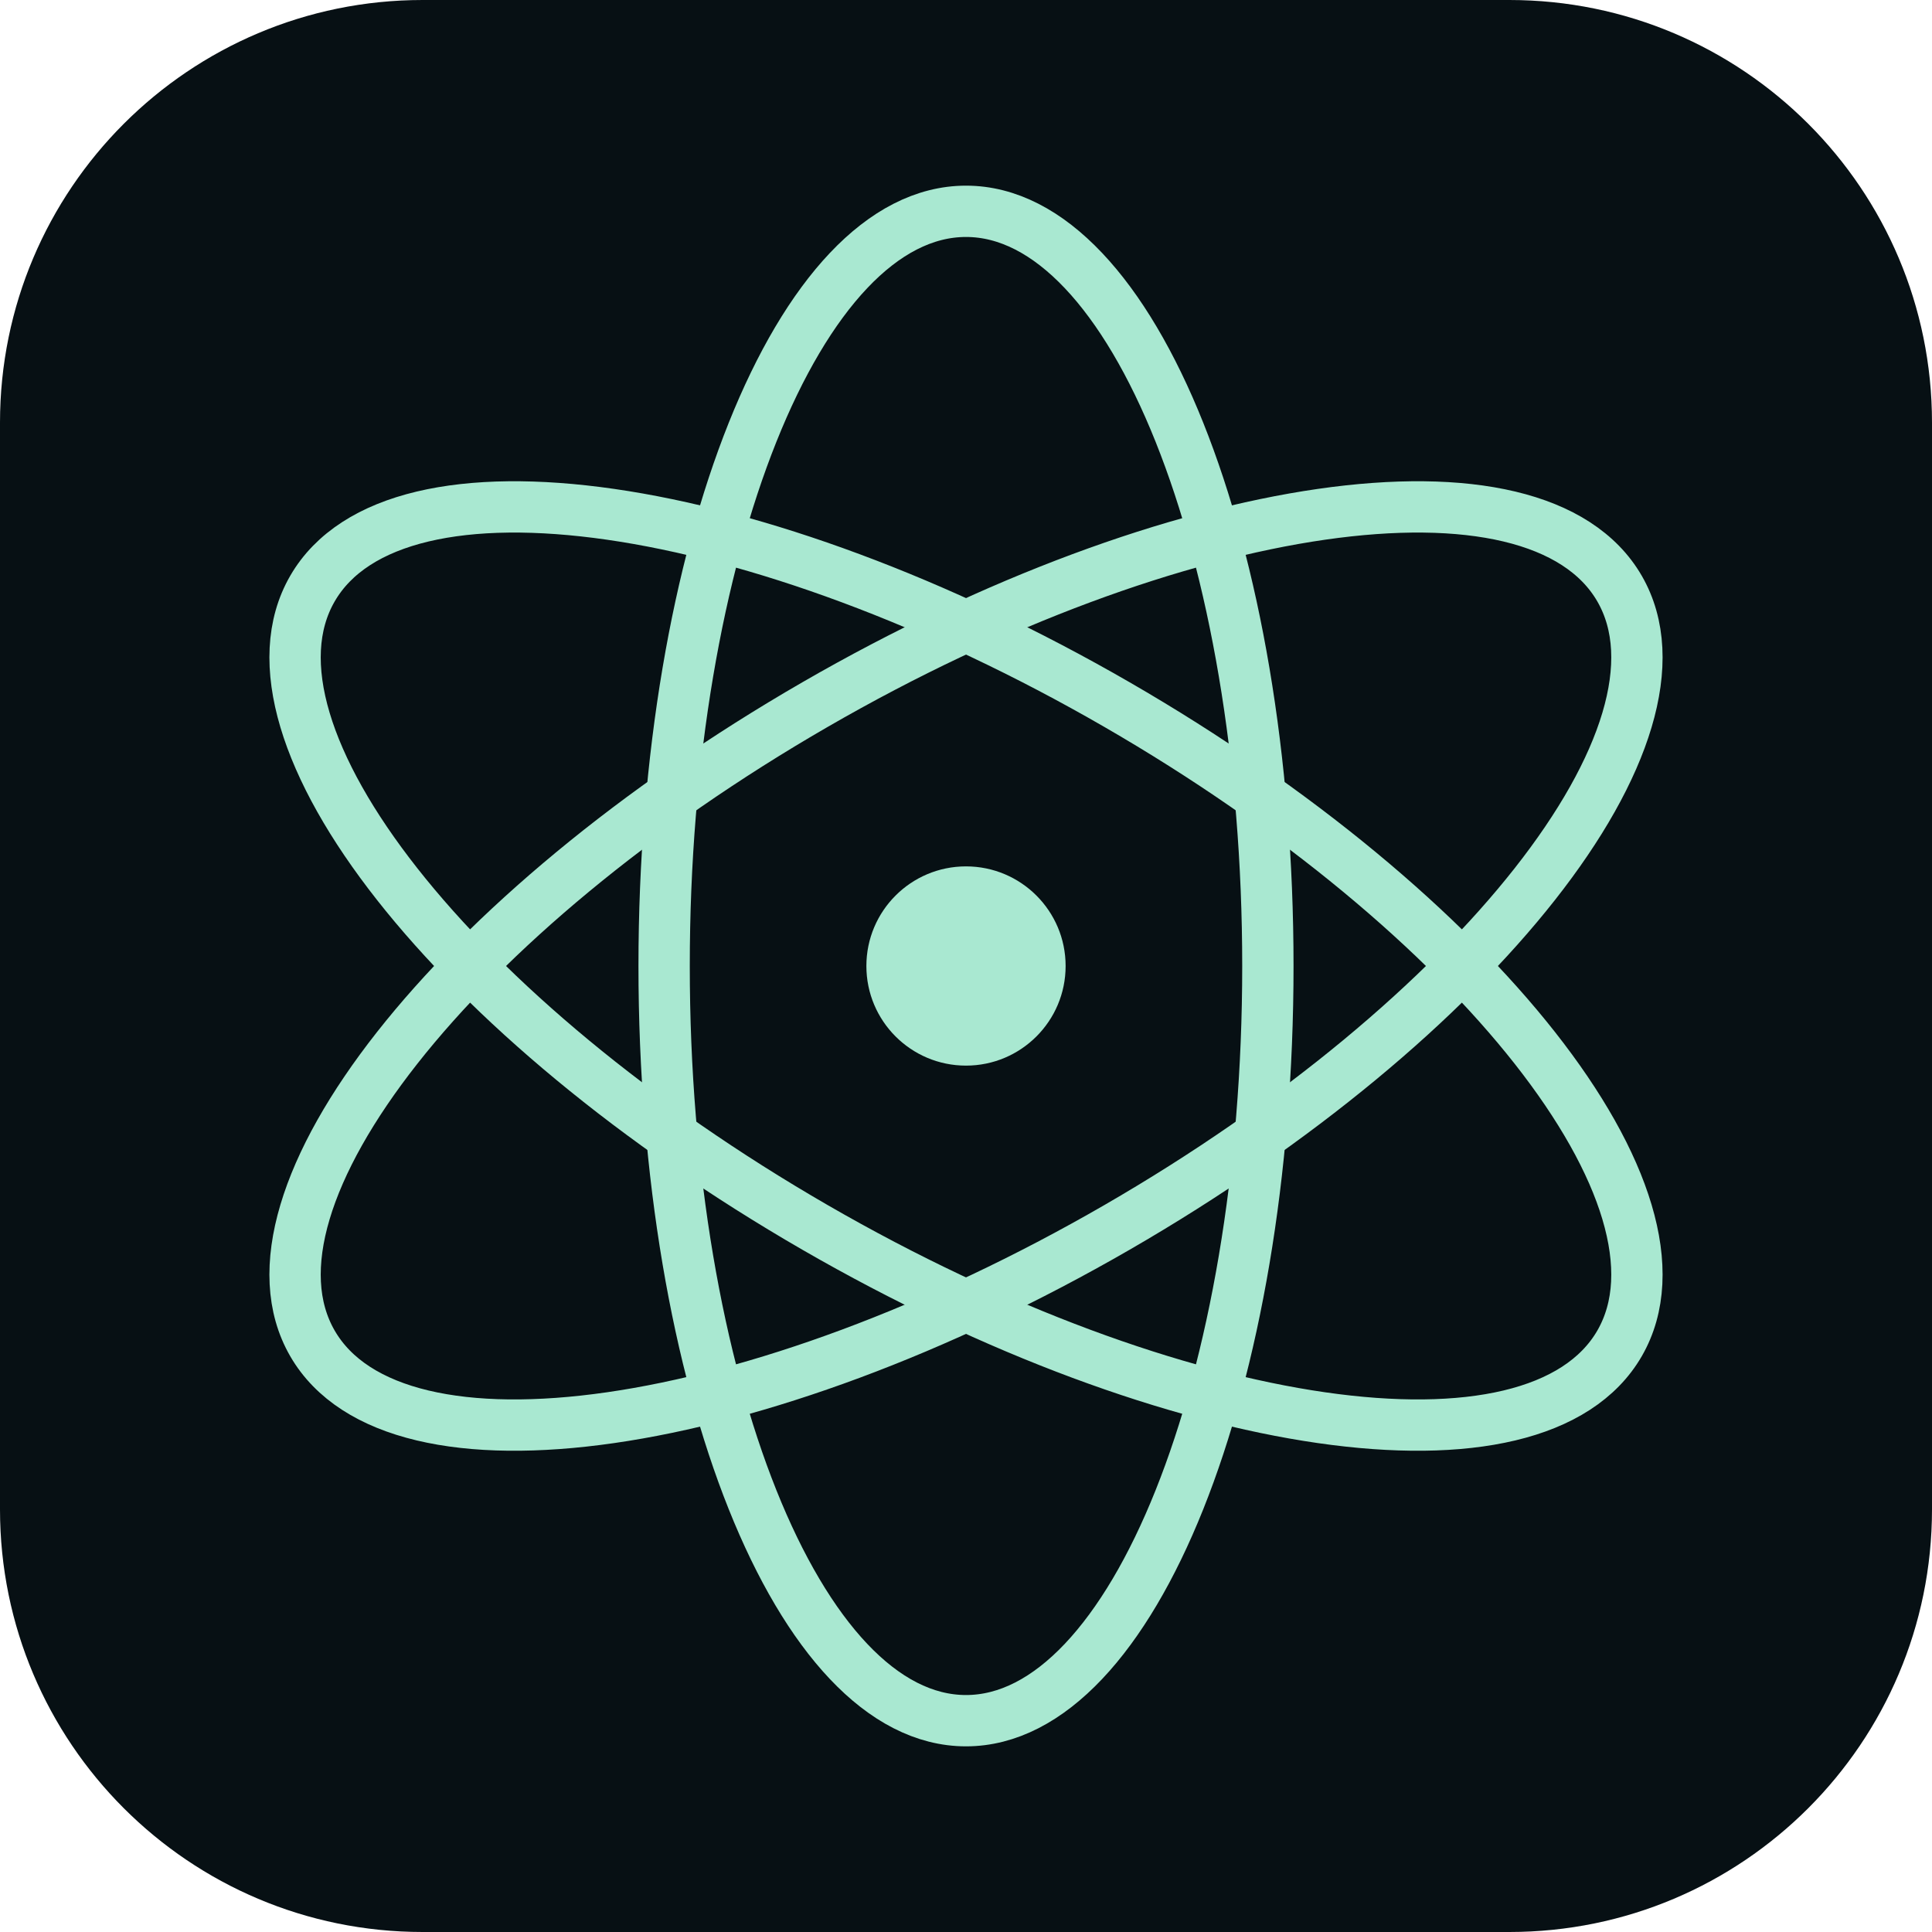
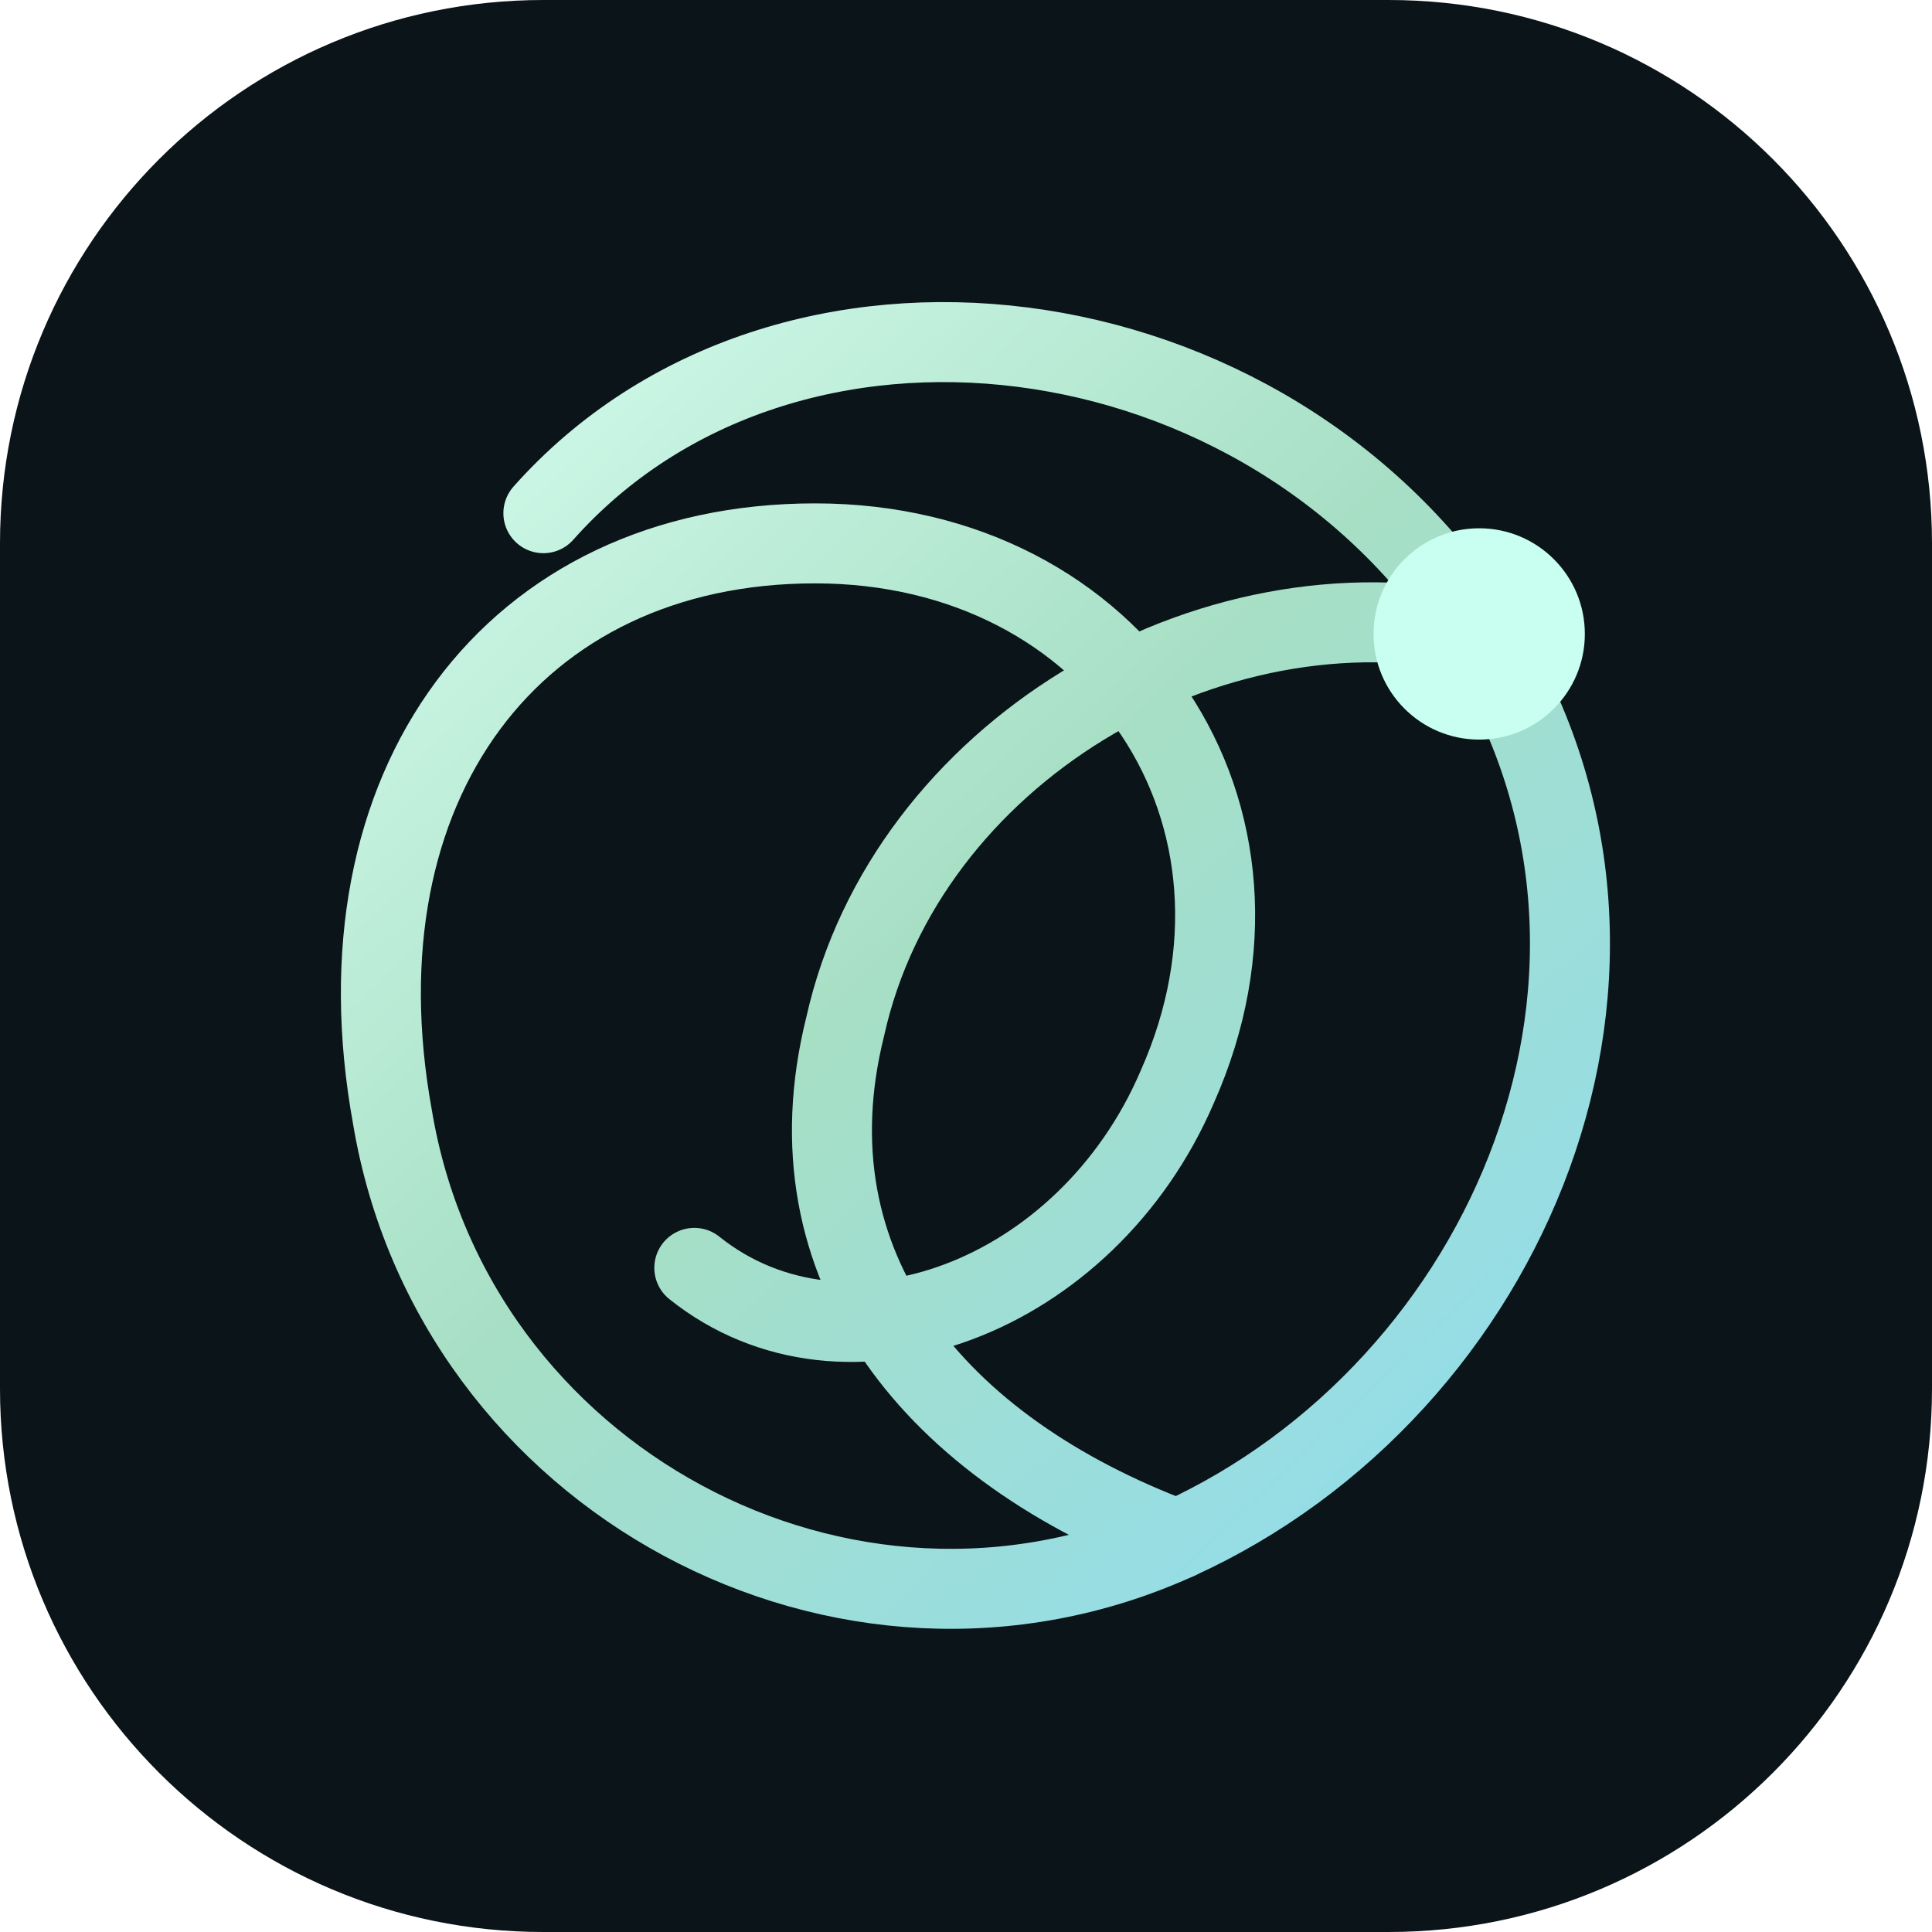
<svg xmlns="http://www.w3.org/2000/svg" viewBox="0 0 64 64">
-   <rect width="64" height="64" rx="14" fill="#071014" />
-   <g fill="none" stroke="#a9e8d1" stroke-width="1.7">
-     <ellipse cx="32" cy="32" rx="10" ry="25" />
-     <ellipse cx="32" cy="32" rx="10" ry="25" transform="rotate(60 32 32)" />
-     <ellipse cx="32" cy="32" rx="10" ry="25" transform="rotate(120 32 32)" />
+   <defs>
+     <linearGradient id="g" x1="12" y1="9" x2="53" y2="52" gradientUnits="userSpaceOnUse">
+       <stop stop-color="#d9fff2" />
+       <stop offset=".48" stop-color="#a7dfc5" />
+       <stop offset="1" stop-color="#8fdcf1" />
+     </linearGradient>
+   </defs>
+   <rect width="64" height="64" rx="18" fill="#0a1419" />
+   <g fill="none" stroke="url(#g)" stroke-width="2.65" stroke-linecap="round" stroke-linejoin="round">
+     <path d="M18 17C26 8 42 10 49 21C56 32 50 46 39 51C28 56 15 49 13 37C11 26 17 18 27 18C37 18 43 27 39 36C36 43 28 46 23 42" />
+     <path d="M49 21C40 19 30 25 28 34C26 42 31 48 39 51" />
  </g>
-   <circle cx="32" cy="32" r="3.3" fill="#a9e8d1" />
+   <circle cx="49" cy="21" r="3.5" fill="#c8fff0" />
</svg>
